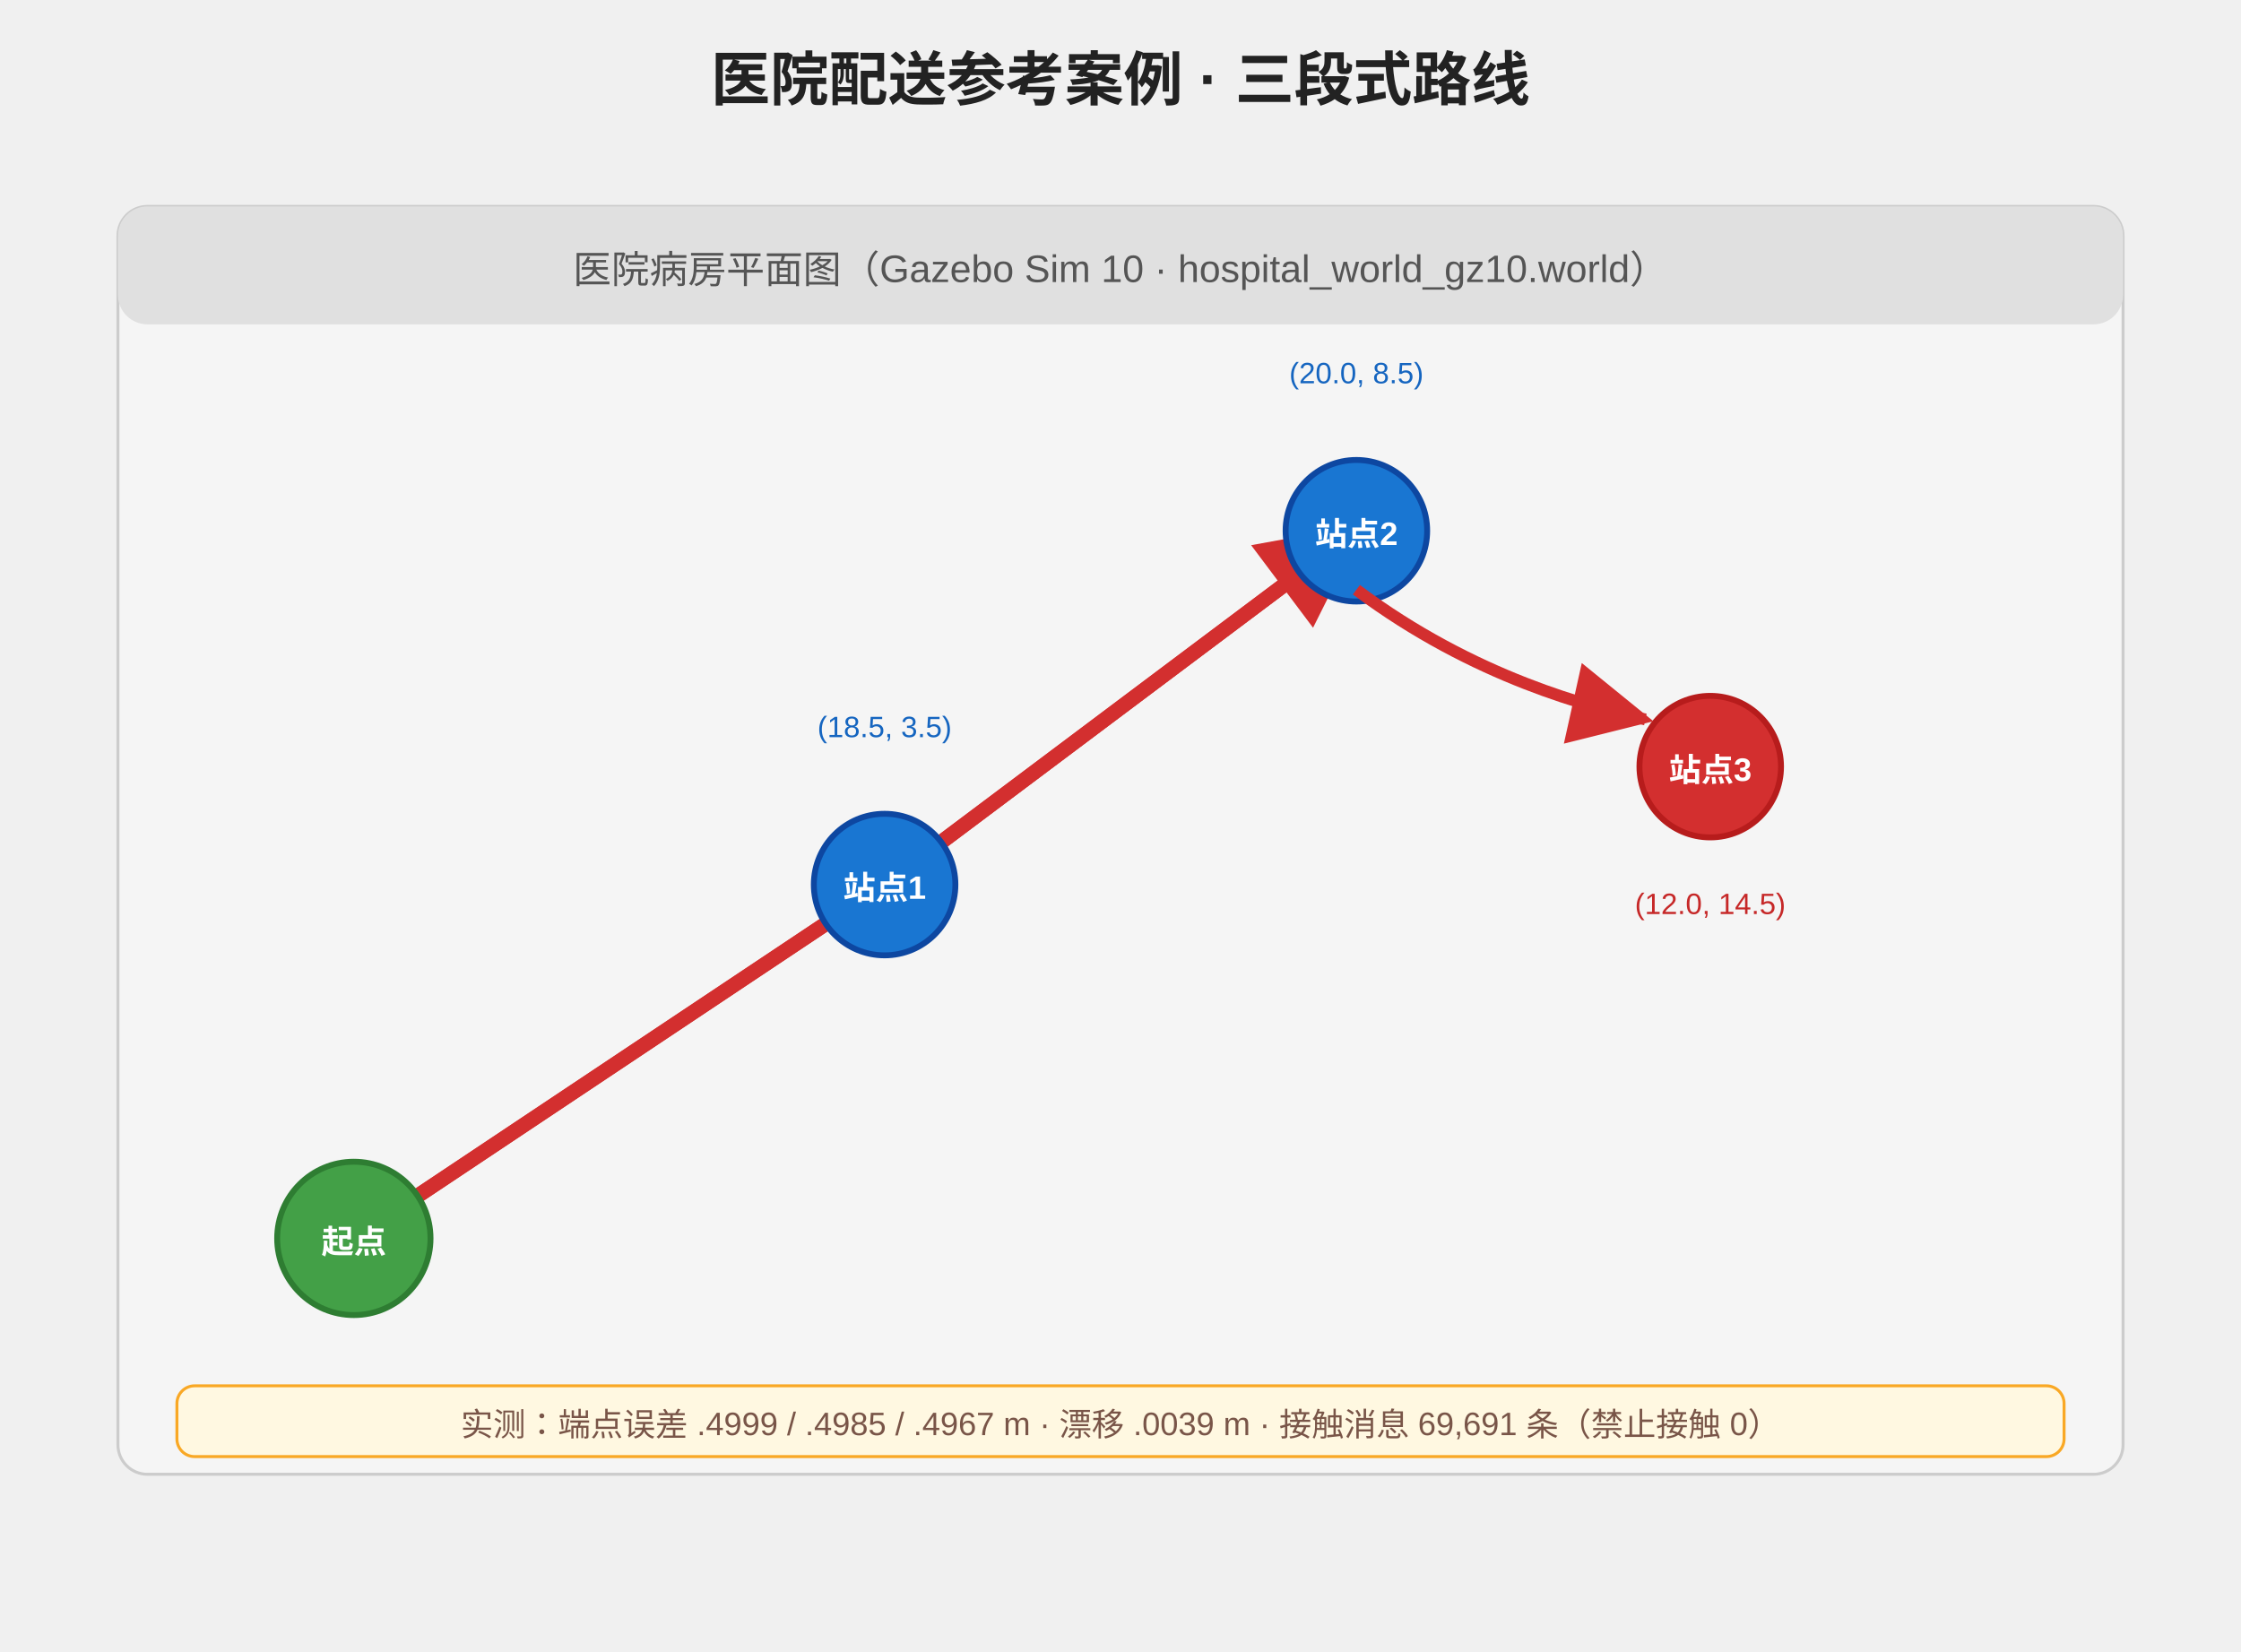
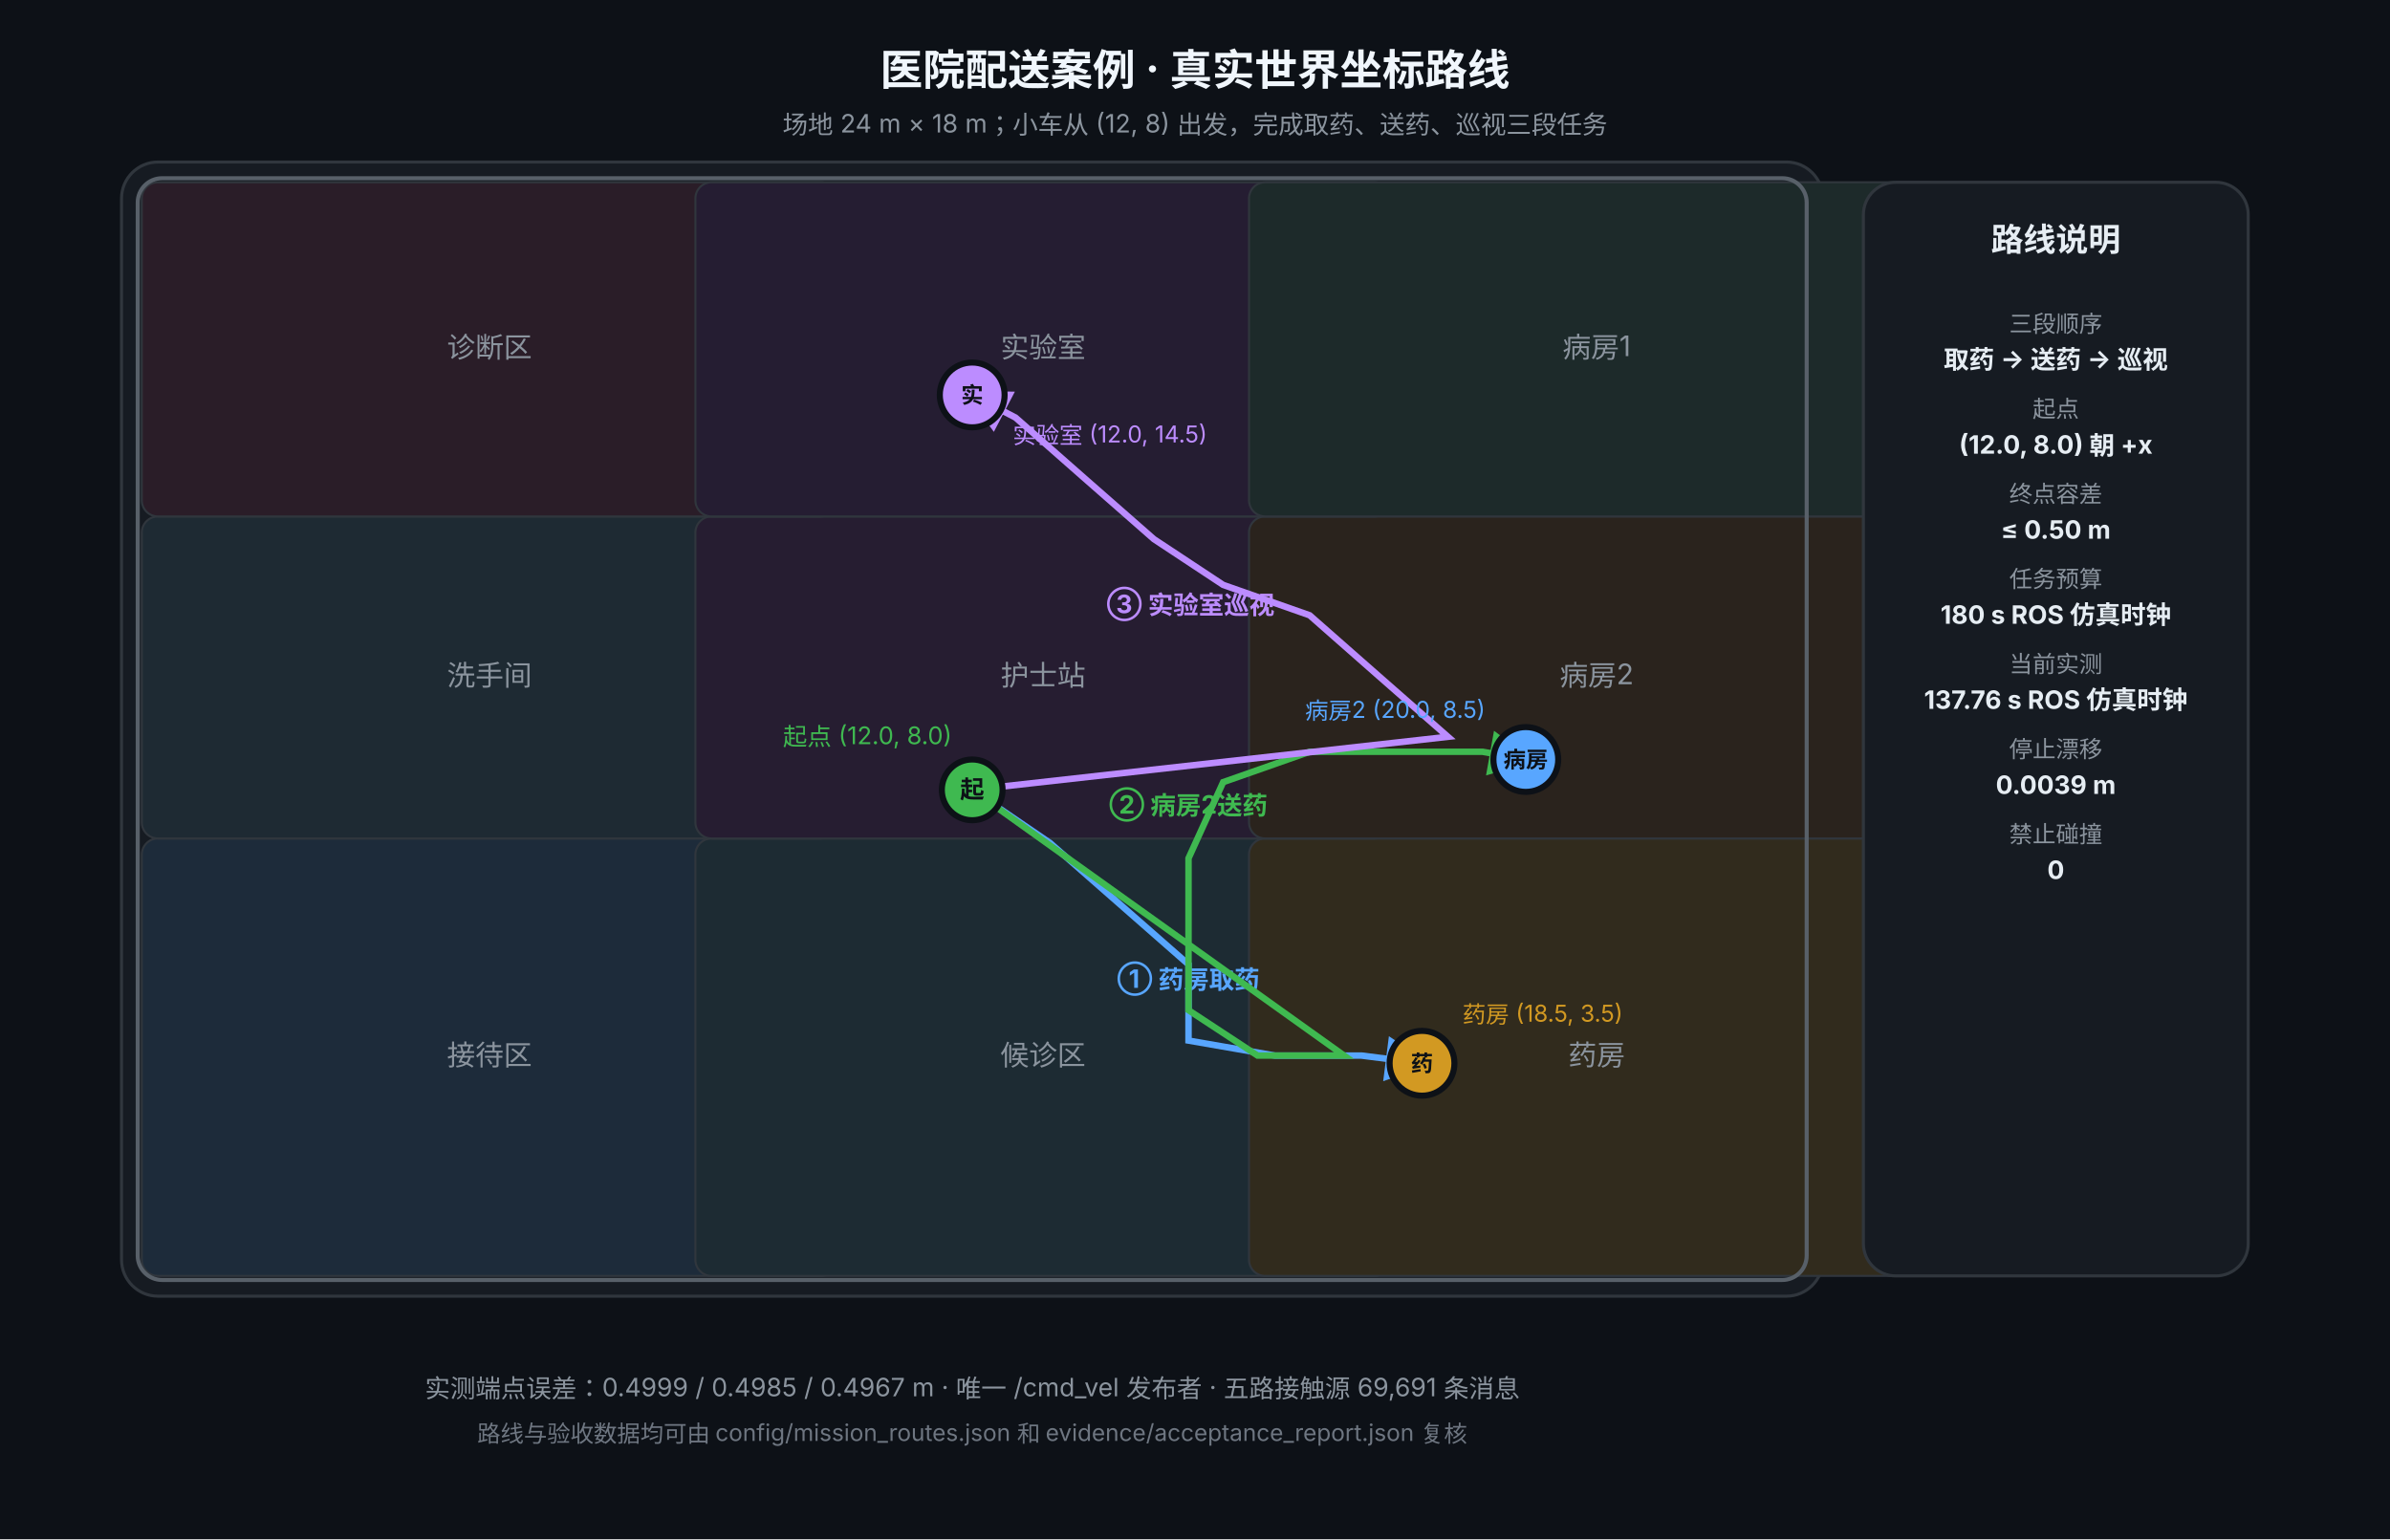
- <svg xmlns="http://www.w3.org/2000/svg" viewBox="0 0 760 560" font-family="Arial, Helvetica, sans-serif">
+ <svg xmlns="http://www.w3.org/2000/svg" viewBox="0 0 1180 760" font-family="-apple-system,BlinkMacSystemFont,'Segoe UI','PingFang SC','Microsoft YaHei',sans-serif">
  <defs>
-     <marker id="ar3" viewBox="0 0 10 10" refX="9" refY="5" markerWidth="7" markerHeight="7" orient="auto-start-reverse">
-       <path d="M 0 0 L 10 5 L 0 10 z" fill="#D32F2F" />
+     <marker id="rBlue" viewBox="0 0 10 10" refX="8" refY="5" markerWidth="7" markerHeight="7" orient="auto-start-reverse">
+       <path d="M 0 0 L 10 5 L 0 10 z" fill="#58a6ff" />
+     </marker>
+     <marker id="rGreen" viewBox="0 0 10 10" refX="8" refY="5" markerWidth="7" markerHeight="7" orient="auto-start-reverse">
+       <path d="M 0 0 L 10 5 L 0 10 z" fill="#3fb950" />
+     </marker>
+     <marker id="rPurple" viewBox="0 0 10 10" refX="8" refY="5" markerWidth="7" markerHeight="7" orient="auto-start-reverse">
+       <path d="M 0 0 L 10 5 L 0 10 z" fill="#bc8cff" />
    </marker>
  </defs>
-   <text x="380" y="34" text-anchor="middle" font-size="20" font-weight="bold" fill="#222">医院配送参考案例 · 三段式路线</text>
-   <rect x="40" y="70" width="680" height="430" rx="10" fill="#F5F5F5" stroke="#CCC" />
-   <rect x="40" y="70" width="680" height="40" rx="10" fill="#E0E0E0" />
-   <text x="380" y="96" text-anchor="middle" font-size="13" fill="#555">医院病房平面图（Gazebo Sim 10 · hospital_world_gz10.world）</text>
-   <path d="M 120 420 L 300 300 L 460 180" fill="none" stroke="#D32F2F" stroke-width="5" marker-end="url(#ar3)" />
-   <path d="M 120 420 L 300 300" fill="none" stroke="#D32F2F" stroke-width="5" />
-   <path d="M 300 300 L 460 180" fill="none" stroke="#D32F2F" stroke-width="5" />
-   <circle cx="120" cy="420" r="26" fill="#43A047" stroke="#2E7D32" stroke-width="2" />
-   <text x="120" y="425" text-anchor="middle" font-size="11" font-weight="bold" fill="#fff">起点</text>
-   <circle cx="300" cy="300" r="24" fill="#1976D2" stroke="#0D47A1" stroke-width="2" />
-   <text x="300" y="305" text-anchor="middle" font-size="11" font-weight="bold" fill="#fff">站点1</text>
-   <text x="300" y="250" text-anchor="middle" font-size="10" fill="#1565C0">(18.5, 3.5)</text>
-   <circle cx="460" cy="180" r="24" fill="#1976D2" stroke="#0D47A1" stroke-width="2" />
-   <text x="460" y="185" text-anchor="middle" font-size="11" font-weight="bold" fill="#fff">站点2</text>
-   <text x="460" y="130" text-anchor="middle" font-size="10" fill="#1565C0">(20.0, 8.5)</text>
-   <circle cx="580" cy="260" r="24" fill="#D32F2F" stroke="#B71C1C" stroke-width="2" />
-   <text x="580" y="265" text-anchor="middle" font-size="11" font-weight="bold" fill="#fff">站点3</text>
-   <text x="580" y="310" text-anchor="middle" font-size="10" fill="#C62828">(12.0, 14.5)</text>
-   <path d="M 460 200 C 500 230, 540 240, 558 244" fill="none" stroke="#D32F2F" stroke-width="4" marker-end="url(#ar3)" />
-   <rect x="60" y="470" width="640" height="24" rx="6" fill="#FFF8E1" stroke="#F9A825" />
-   <text x="380" y="487" text-anchor="middle" font-size="11" fill="#795548">实测：端点误差 .4999 / .4985 / .4967 m · 漂移 .0039 m · 接触消息 69,691 条（禁止接触 0）</text>
+   <rect width="1180" height="760" fill="#0d1117" />
+   <text x="590.0" y="42" text-anchor="middle" font-family="-apple-system,BlinkMacSystemFont,'Segoe UI','PingFang SC','Microsoft YaHei',sans-serif" font-size="21" font-weight="bold" fill="#f0f6fc">医院配送案例 · 真实世界坐标路线</text>
+   <text x="590.0" y="66" text-anchor="middle" font-family="-apple-system,BlinkMacSystemFont,'Segoe UI','PingFang SC','Microsoft YaHei',sans-serif" font-size="12.5" fill="#8b949e">场地 24 m × 18 m；小车从 (12, 8) 出发，完成取药、送药、巡视三段任务</text>
+   <rect x="60" y="80" width="840" height="560" rx="18" fill="#161b22" stroke="#30363d" stroke-width="1.5" />
+   <rect x="70.0" y="414.0" width="343.333" height="216.0" rx="8" fill="#1d2b3a" stroke="#30363d" stroke-width="1" />
+   <text x="241.667" y="526.0" text-anchor="middle" font-family="-apple-system,BlinkMacSystemFont,'Segoe UI','PingFang SC','Microsoft YaHei',sans-serif" font-size="14" fill="#8b949e">接待区</text>
+   <rect x="343.333" y="414.0" width="343.333" height="216.0" rx="8" fill="#1d2b33" stroke="#30363d" stroke-width="1" />
+   <text x="515.0" y="526.0" text-anchor="middle" font-family="-apple-system,BlinkMacSystemFont,'Segoe UI','PingFang SC','Microsoft YaHei',sans-serif" font-size="14" fill="#8b949e">候诊区</text>
+   <rect x="616.667" y="414.0" width="343.333" height="216.0" rx="8" fill="#312b1d" stroke="#30363d" stroke-width="1" />
+   <text x="788.333" y="526.0" text-anchor="middle" font-family="-apple-system,BlinkMacSystemFont,'Segoe UI','PingFang SC','Microsoft YaHei',sans-serif" font-size="14" fill="#8b949e">药房</text>
+   <rect x="70.0" y="255.0" width="343.333" height="159.0" rx="8" fill="#1e2a33" stroke="#30363d" stroke-width="1" />
+   <text x="241.667" y="338.5" text-anchor="middle" font-family="-apple-system,BlinkMacSystemFont,'Segoe UI','PingFang SC','Microsoft YaHei',sans-serif" font-size="14" fill="#8b949e">洗手间</text>
+   <rect x="343.333" y="255.0" width="343.333" height="159.0" rx="8" fill="#261d31" stroke="#30363d" stroke-width="1" />
+   <text x="515.0" y="338.5" text-anchor="middle" font-family="-apple-system,BlinkMacSystemFont,'Segoe UI','PingFang SC','Microsoft YaHei',sans-serif" font-size="14" fill="#8b949e">护士站</text>
+   <rect x="616.667" y="255.0" width="343.333" height="159.0" rx="8" fill="#2a231d" stroke="#30363d" stroke-width="1" />
+   <text x="788.333" y="338.5" text-anchor="middle" font-family="-apple-system,BlinkMacSystemFont,'Segoe UI','PingFang SC','Microsoft YaHei',sans-serif" font-size="14" fill="#8b949e">病房2</text>
+   <rect x="70.0" y="90.0" width="343.333" height="165.0" rx="8" fill="#2a1d28" stroke="#30363d" stroke-width="1" />
+   <text x="241.667" y="176.5" text-anchor="middle" font-family="-apple-system,BlinkMacSystemFont,'Segoe UI','PingFang SC','Microsoft YaHei',sans-serif" font-size="14" fill="#8b949e">诊断区</text>
+   <rect x="343.333" y="90.0" width="343.333" height="165.0" rx="8" fill="#251d32" stroke="#30363d" stroke-width="1" />
+   <text x="515.0" y="176.5" text-anchor="middle" font-family="-apple-system,BlinkMacSystemFont,'Segoe UI','PingFang SC','Microsoft YaHei',sans-serif" font-size="14" fill="#8b949e">实验室</text>
+   <rect x="616.667" y="90.0" width="343.333" height="165.0" rx="8" fill="#1d2a2a" stroke="#30363d" stroke-width="1" />
+   <text x="788.333" y="176.5" text-anchor="middle" font-family="-apple-system,BlinkMacSystemFont,'Segoe UI','PingFang SC','Microsoft YaHei',sans-serif" font-size="14" fill="#8b949e">病房1</text>
+   <rect x="68.0" y="88.0" width="824.0" height="544.0" rx="12" fill="none" stroke="#586069" stroke-width="2" />
+   <path d="M 480.0 390.0 L 518.4 416.2 L 552.6 446.2 L 586.8 476.2 L 586.8 513.8 L 629.5 521.2 L 672.2 521.2 L 702.1 525.0" fill="none" stroke="#58a6ff" stroke-width="3.2" marker-end="url(#rBlue)" />
+   <text x="586.771" y="487.75" text-anchor="middle" font-family="-apple-system,BlinkMacSystemFont,'Segoe UI','PingFang SC','Microsoft YaHei',sans-serif" font-size="12.5" font-weight="bold" fill="#58a6ff">① 药房取药</text>
+   <path d="M 480.0 390.0 L 663.6 521.2 L 620.9 521.2 L 586.8 498.8 L 586.8 461.2 L 586.8 423.8 L 603.9 386.2 L 646.6 371.2 L 689.3 371.2 L 732.0 371.2 L 753.3 375.0" fill="none" stroke="#3fb950" stroke-width="3.2" marker-end="url(#rGreen)" />
+   <text x="586.771" y="401.75" text-anchor="middle" font-family="-apple-system,BlinkMacSystemFont,'Segoe UI','PingFang SC','Microsoft YaHei',sans-serif" font-size="12.5" font-weight="bold" fill="#3fb950">② 病房2送药</text>
+   <path d="M 480.0 390.0 L 714.9 363.8 L 680.7 333.8 L 646.6 303.8 L 603.9 288.8 L 569.7 266.2 L 535.5 236.2 L 501.4 206.2 L 480.0 195.0" fill="none" stroke="#bc8cff" stroke-width="3.2" marker-end="url(#rPurple)" />
+   <text x="587.854" y="302.75" text-anchor="middle" font-family="-apple-system,BlinkMacSystemFont,'Segoe UI','PingFang SC','Microsoft YaHei',sans-serif" font-size="12.5" font-weight="bold" fill="#bc8cff">③ 实验室巡视</text>
+   <circle cx="480.0" cy="390.0" r="15" fill="#3fb950" stroke="#0d1117" stroke-width="3" />
+   <text x="480.0" y="394.0" text-anchor="middle" font-family="-apple-system,BlinkMacSystemFont,'Segoe UI','PingFang SC','Microsoft YaHei',sans-serif" font-size="12" font-weight="bold" fill="#0d1117">起</text>
+   <text x="470.0" y="368.0" text-anchor="end" font-family="-apple-system,BlinkMacSystemFont,'Segoe UI','PingFang SC','Microsoft YaHei',sans-serif" font-size="12" fill="#3fb950">起点 (12.0, 8.0)</text>
+   <circle cx="702.083" cy="525.0" r="16" fill="#d29922" stroke="#0d1117" stroke-width="3" />
+   <text x="702.083" y="529.0" text-anchor="middle" font-family="-apple-system,BlinkMacSystemFont,'Segoe UI','PingFang SC','Microsoft YaHei',sans-serif" font-size="11" font-weight="bold" fill="#0d1117">药</text>
+   <text x="722.083" y="505.0" text-anchor="start" font-family="-apple-system,BlinkMacSystemFont,'Segoe UI','PingFang SC','Microsoft YaHei',sans-serif" font-size="11.5" fill="#d29922">药房 (18.5, 3.5)</text>
+   <circle cx="753.333" cy="375.0" r="16" fill="#58a6ff" stroke="#0d1117" stroke-width="3" />
+   <text x="753.333" y="379.0" text-anchor="middle" font-family="-apple-system,BlinkMacSystemFont,'Segoe UI','PingFang SC','Microsoft YaHei',sans-serif" font-size="11" font-weight="bold" fill="#0d1117">病房</text>
+   <text x="733.333" y="355.0" text-anchor="end" font-family="-apple-system,BlinkMacSystemFont,'Segoe UI','PingFang SC','Microsoft YaHei',sans-serif" font-size="11.5" fill="#58a6ff">病房2 (20.0, 8.5)</text>
+   <circle cx="480.0" cy="195.0" r="16" fill="#bc8cff" stroke="#0d1117" stroke-width="3" />
+   <text x="480.0" y="199.0" text-anchor="middle" font-family="-apple-system,BlinkMacSystemFont,'Segoe UI','PingFang SC','Microsoft YaHei',sans-serif" font-size="11" font-weight="bold" fill="#0d1117">实</text>
+   <text x="500.0" y="219.0" text-anchor="start" font-family="-apple-system,BlinkMacSystemFont,'Segoe UI','PingFang SC','Microsoft YaHei',sans-serif" font-size="11.5" fill="#bc8cff">实验室 (12.0, 14.5)</text>
+   <rect x="920" y="90" width="190" height="540" rx="16" fill="#161b22" stroke="#30363d" stroke-width="1.5" />
+   <text x="1015" y="124" text-anchor="middle" font-family="-apple-system,BlinkMacSystemFont,'Segoe UI','PingFang SC','Microsoft YaHei',sans-serif" font-size="16" font-weight="bold" fill="#e6edf3">路线说明</text>
+   <text x="1015" y="164" text-anchor="middle" font-family="-apple-system,BlinkMacSystemFont,'Segoe UI','PingFang SC','Microsoft YaHei',sans-serif" font-size="11.5" fill="#8b949e">三段顺序</text>
+   <text x="1015" y="182" text-anchor="middle" font-family="-apple-system,BlinkMacSystemFont,'Segoe UI','PingFang SC','Microsoft YaHei',sans-serif" font-size="12.5" font-weight="bold" fill="#e6edf3">取药 → 送药 → 巡视</text>
+   <text x="1015" y="206" text-anchor="middle" font-family="-apple-system,BlinkMacSystemFont,'Segoe UI','PingFang SC','Microsoft YaHei',sans-serif" font-size="11.5" fill="#8b949e">起点</text>
+   <text x="1015" y="224" text-anchor="middle" font-family="-apple-system,BlinkMacSystemFont,'Segoe UI','PingFang SC','Microsoft YaHei',sans-serif" font-size="12.5" font-weight="bold" fill="#e6edf3">(12.0, 8.0) 朝 +x</text>
+   <text x="1015" y="248" text-anchor="middle" font-family="-apple-system,BlinkMacSystemFont,'Segoe UI','PingFang SC','Microsoft YaHei',sans-serif" font-size="11.5" fill="#8b949e">终点容差</text>
+   <text x="1015" y="266" text-anchor="middle" font-family="-apple-system,BlinkMacSystemFont,'Segoe UI','PingFang SC','Microsoft YaHei',sans-serif" font-size="12.5" font-weight="bold" fill="#e6edf3">≤ 0.50 m</text>
+   <text x="1015" y="290" text-anchor="middle" font-family="-apple-system,BlinkMacSystemFont,'Segoe UI','PingFang SC','Microsoft YaHei',sans-serif" font-size="11.5" fill="#8b949e">任务预算</text>
+   <text x="1015" y="308" text-anchor="middle" font-family="-apple-system,BlinkMacSystemFont,'Segoe UI','PingFang SC','Microsoft YaHei',sans-serif" font-size="12.5" font-weight="bold" fill="#e6edf3">180 s ROS 仿真时钟</text>
+   <text x="1015" y="332" text-anchor="middle" font-family="-apple-system,BlinkMacSystemFont,'Segoe UI','PingFang SC','Microsoft YaHei',sans-serif" font-size="11.5" fill="#8b949e">当前实测</text>
+   <text x="1015" y="350" text-anchor="middle" font-family="-apple-system,BlinkMacSystemFont,'Segoe UI','PingFang SC','Microsoft YaHei',sans-serif" font-size="12.5" font-weight="bold" fill="#e6edf3">137.76 s ROS 仿真时钟</text>
+   <text x="1015" y="374" text-anchor="middle" font-family="-apple-system,BlinkMacSystemFont,'Segoe UI','PingFang SC','Microsoft YaHei',sans-serif" font-size="11.5" fill="#8b949e">停止漂移</text>
+   <text x="1015" y="392" text-anchor="middle" font-family="-apple-system,BlinkMacSystemFont,'Segoe UI','PingFang SC','Microsoft YaHei',sans-serif" font-size="12.5" font-weight="bold" fill="#e6edf3">0.0039 m</text>
+   <text x="1015" y="416" text-anchor="middle" font-family="-apple-system,BlinkMacSystemFont,'Segoe UI','PingFang SC','Microsoft YaHei',sans-serif" font-size="11.5" fill="#8b949e">禁止碰撞</text>
+   <text x="1015" y="434" text-anchor="middle" font-family="-apple-system,BlinkMacSystemFont,'Segoe UI','PingFang SC','Microsoft YaHei',sans-serif" font-size="12.5" font-weight="bold" fill="#e6edf3">0</text>
+   <text x="480.0" y="690" text-anchor="middle" font-family="-apple-system,BlinkMacSystemFont,'Segoe UI','PingFang SC','Microsoft YaHei',sans-serif" font-size="12.5" fill="#8b949e">实测端点误差：0.4999 / 0.4985 / 0.4967 m · 唯一 /cmd_vel 发布者 · 五路接触源 69,691 条消息</text>
+   <text x="480.0" y="712" text-anchor="middle" font-family="-apple-system,BlinkMacSystemFont,'Segoe UI','PingFang SC','Microsoft YaHei',sans-serif" font-size="11.5" fill="#6e7681">路线与验收数据均可由 config/mission_routes.json 和 evidence/acceptance_report.json 复核</text>
</svg>
